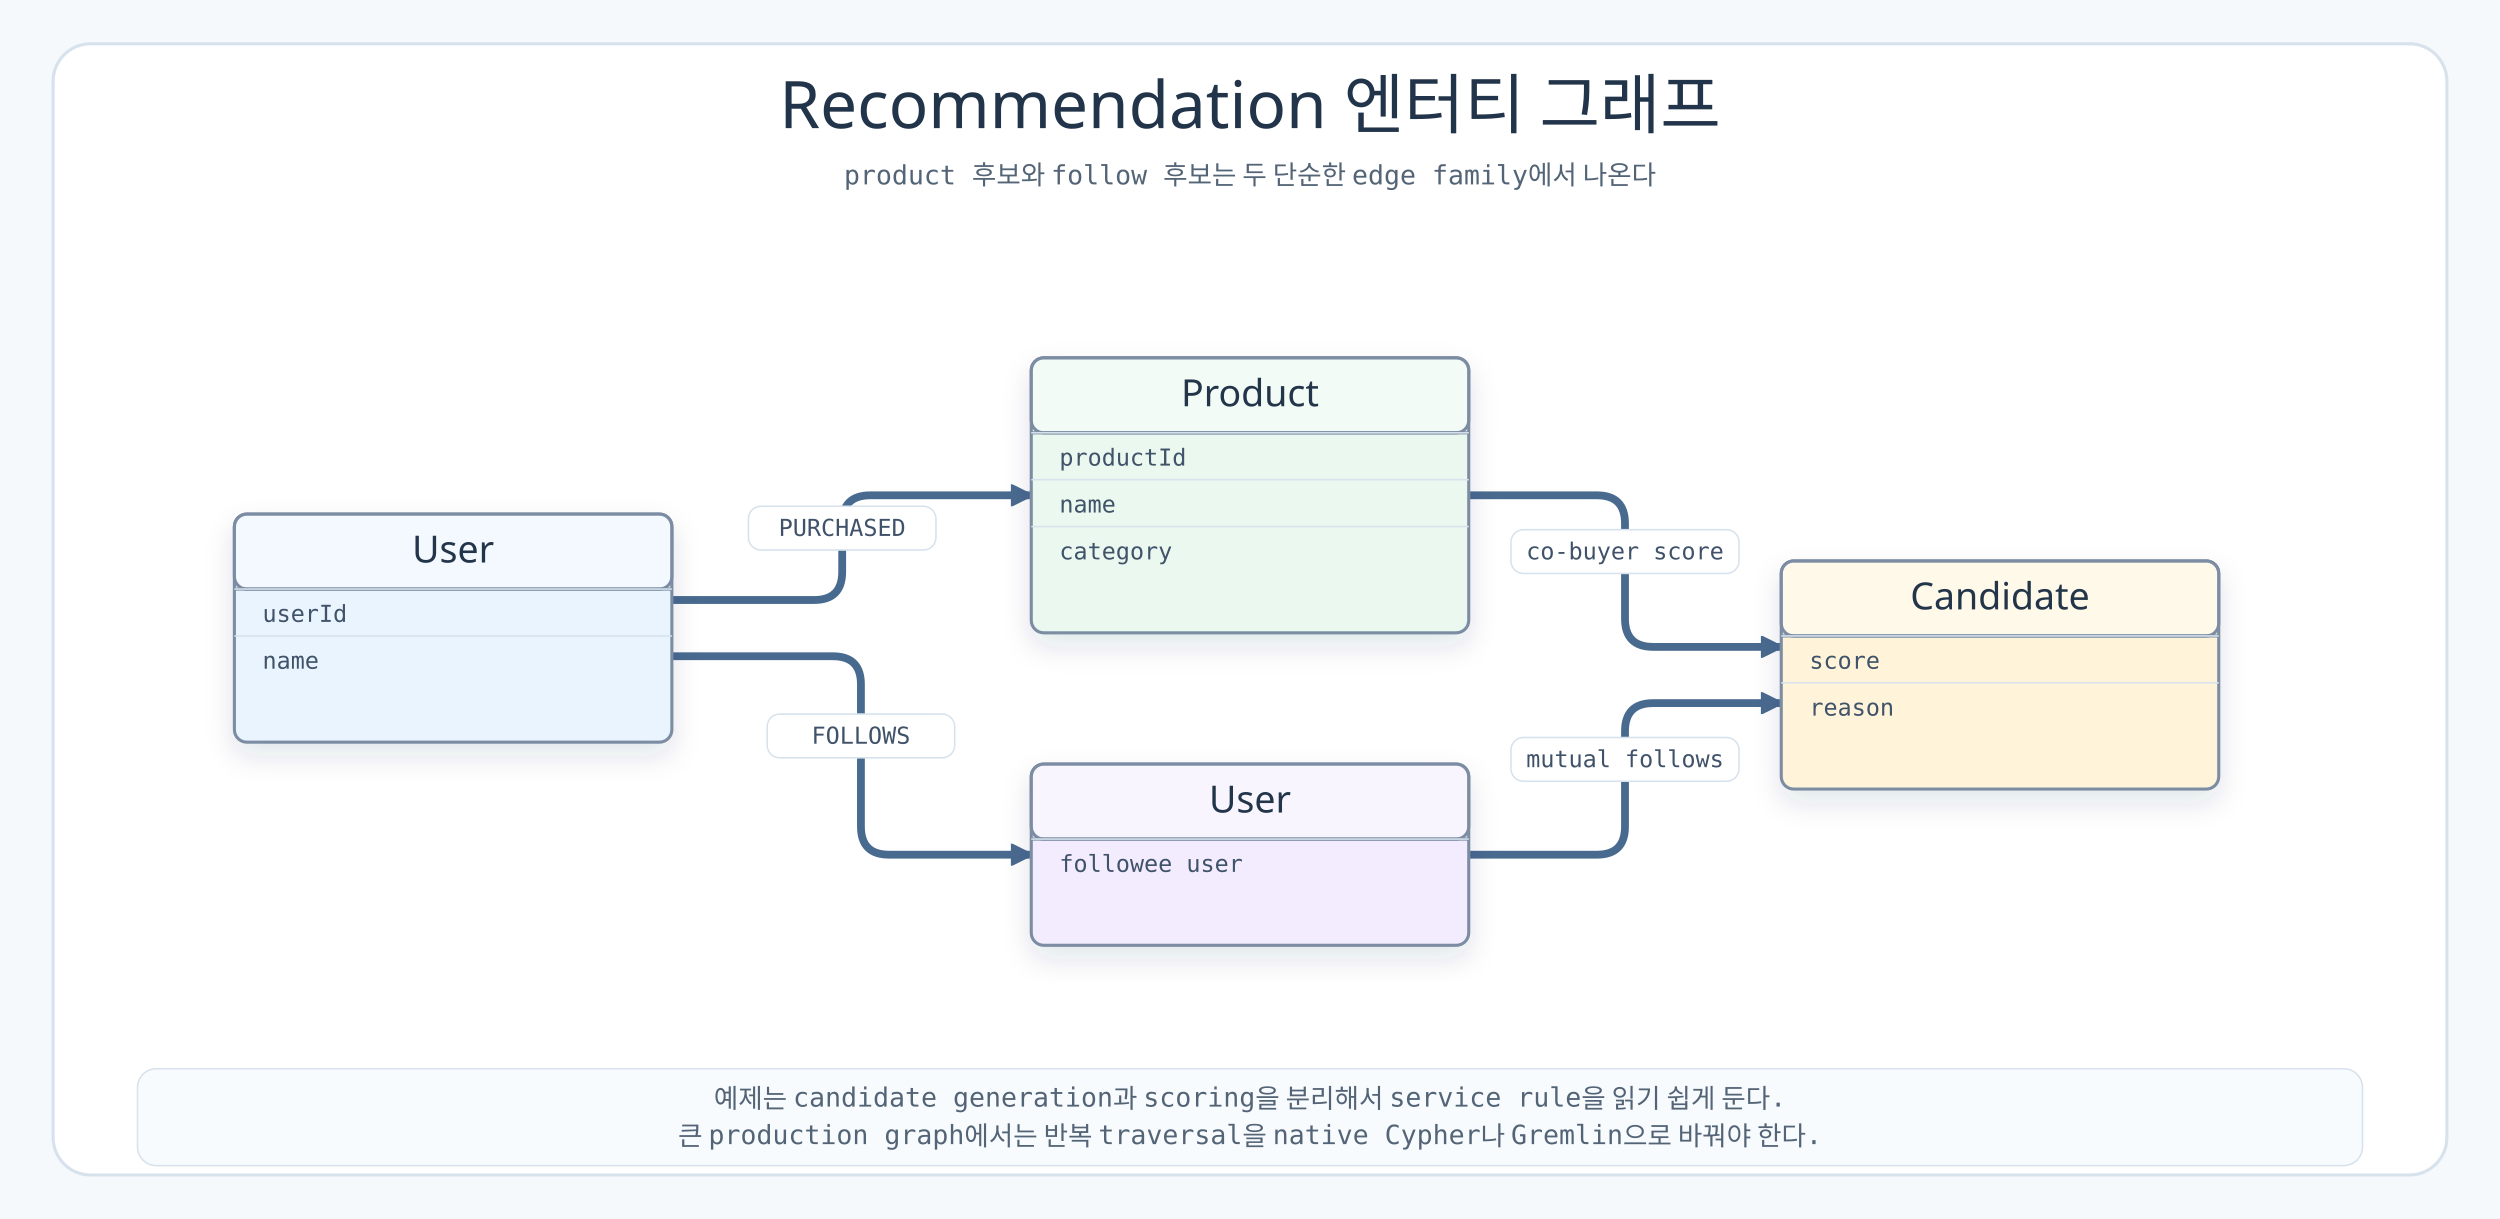
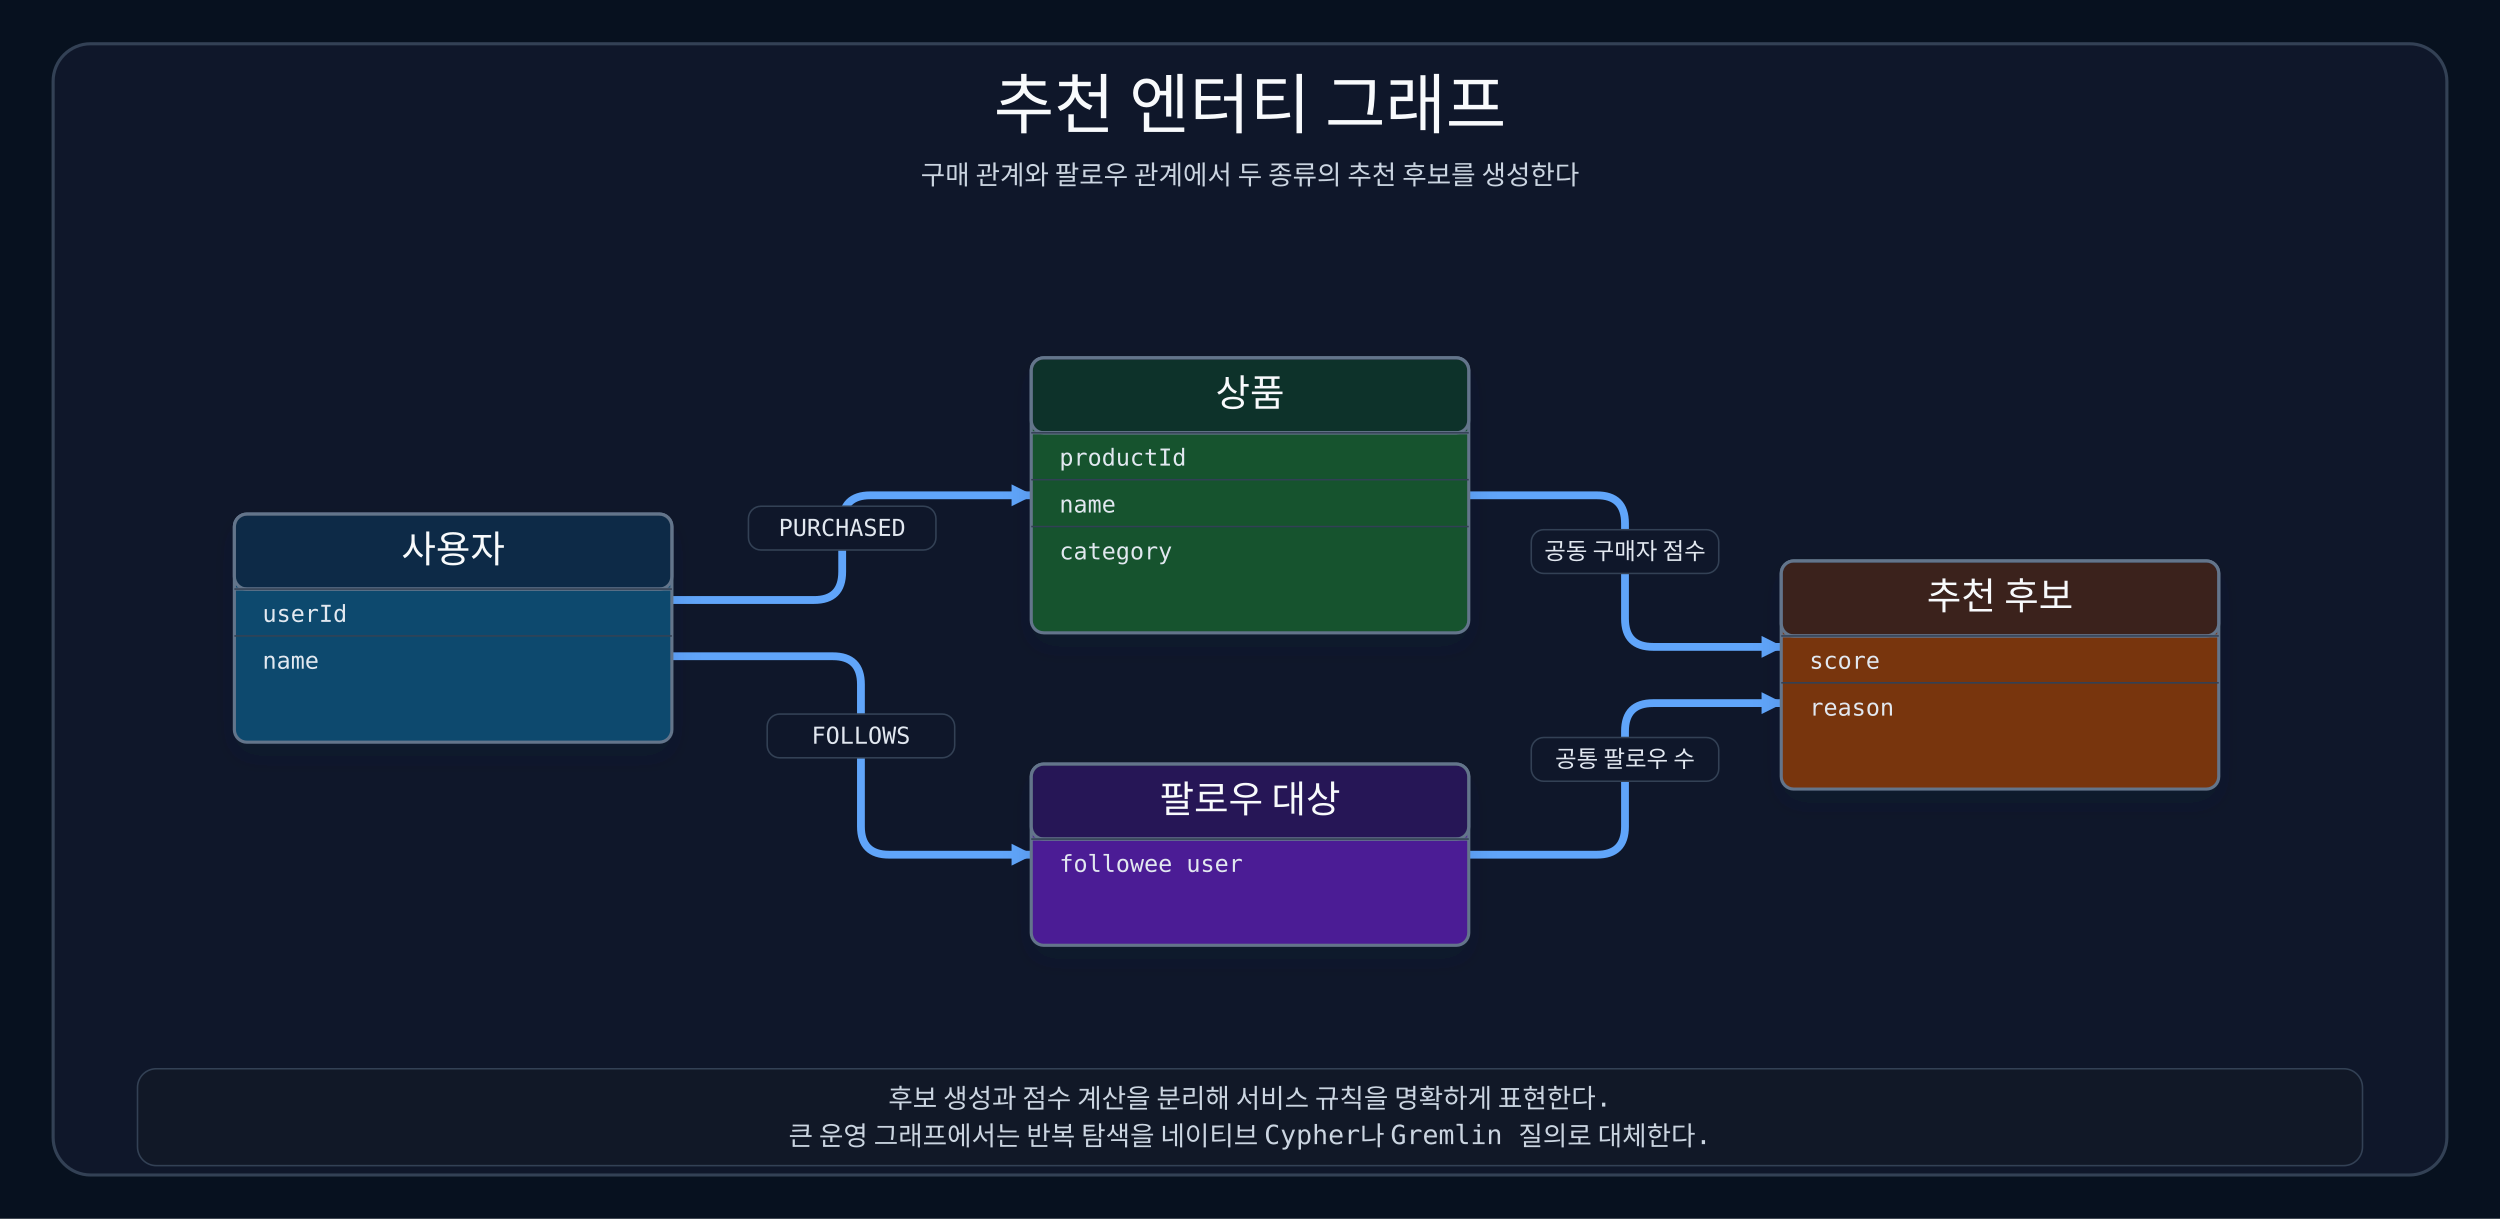
<svg xmlns="http://www.w3.org/2000/svg" width="1600" height="780" viewBox="0 0 1600 780">
  <defs>
-     <marker id="arrow" markerWidth="14" markerHeight="14" refX="13" refY="7" orient="auto" markerUnits="userSpaceOnUse">
-       <path d="M 0 0 L 14 7 L 0 14 Z" fill="#496A8F" stroke="#496A8F" />
+     <marker id="arrow" markerWidth="14" markerHeight="14" refX="9" refY="5" orient="auto" markerUnits="userSpaceOnUse" viewBox="0 0 10 10">
+       <path d="M 0 0 L 10 5 L 0 10 Z" fill="#60A5FA" />
    </marker>
    <filter id="shadow" x="-20%" y="-20%" width="140%" height="140%">
      <feDropShadow dx="0" dy="8" stdDeviation="9" flood-color="#22344A" flood-opacity="0.12" />
    </filter>
    <style>
-     .canvas{fill:#F6F9FC}.frame{fill:#FFFFFF;stroke:#D7E2EC;stroke-width:2}
-     .title{font-family:"goorm Sans","Architects Daughter","Comic Sans MS",sans-serif;font-size:42px;fill:#22344A;font-weight:400}
-     .subtitle,.footer,.axis{font-family:"goorm Sans Code","goorm Sans","Comic Mono","Comic Sans MS",monospace;font-size:17px;fill:#536476;font-weight:400}
-     .nodeTitle,.participant{font-family:"goorm Sans","Architects Daughter","Comic Sans MS",sans-serif;font-size:24px;fill:#22344A;font-weight:400}
-     .nodeBody,.labelText,.num{font-family:"goorm Sans Code","goorm Sans","Comic Mono","Comic Sans MS",monospace;font-size:16px;fill:#3F5269;font-weight:400}
-     .tableTitle{font-family:"goorm Sans","Architects Daughter","Comic Sans MS",sans-serif;font-size:24px;fill:#22344A;font-weight:400}
-     .tableField,.edgeLabel{font-family:"goorm Sans Code","goorm Sans","Comic Mono","Comic Sans MS",monospace;font-size:15px;fill:#3F5269;font-weight:400}
-     .edge{fill:none;stroke:#496A8F;stroke-width:5;stroke-linecap:round;stroke-linejoin:round;marker-end:url(#arrow)}
-     .bus{fill:none;stroke:#496A8F;stroke-width:5;stroke-linecap:round;stroke-linejoin:round}
-     .lifeline{stroke:#91A6BD;stroke-width:2;stroke-dasharray:8 8}
+     .canvas{fill:#07111F}.frame{fill:#0F172A;stroke:#334155;stroke-width:2}
+     .title{font-family:"goorm Sans","Architects Daughter","Comic Sans MS",sans-serif;font-size:42px;fill:#F8FAFC;font-weight:400}
+     .subtitle,.footer,.axis{font-family:"goorm Sans Code","goorm Sans","Comic Mono","Comic Sans MS",monospace;font-size:17px;fill:#CBD5E1;font-weight:400}
+     .nodeTitle,.participant{font-family:"goorm Sans","Architects Daughter","Comic Sans MS",sans-serif;font-size:24px;fill:#F8FAFC;font-weight:400}
+     .nodeBody,.labelText,.num{font-family:"goorm Sans Code","goorm Sans","Comic Mono","Comic Sans MS",monospace;font-size:16px;fill:#E2E8F0;font-weight:400}
+     .tableTitle{font-family:"goorm Sans","Architects Daughter","Comic Sans MS",sans-serif;font-size:24px;fill:#F8FAFC;font-weight:400}
+     .tableField,.edgeLabel{font-family:"goorm Sans Code","goorm Sans","Comic Mono","Comic Sans MS",monospace;font-size:15px;fill:#E2E8F0;font-weight:400}
+     .edge{fill:none;stroke:#60A5FA;stroke-width:5;stroke-linecap:round;stroke-linejoin:round;marker-end:url(#arrow)}
+     .bus{fill:none;stroke:#60A5FA;stroke-width:5;stroke-linecap:round;stroke-linejoin:round}
+     .lifeline{stroke:#64748B;stroke-width:2;stroke-dasharray:8 8}
    g[id]{filter:url(#shadow)}
  </style>
  </defs>
  <rect class="canvas" width="1600" height="780" />
  <rect class="frame" x="34" y="28" width="1532" height="724" rx="24" />
-   <text class="title" x="800" y="82" text-anchor="middle">Recommendation 엔터티 그래프</text>
-   <text class="subtitle" x="800" y="118" text-anchor="middle">product 후보와 follow 후보는 두 단순한 edge family에서 나온다</text>
+   <text class="title" x="800" y="82" text-anchor="middle">추천 엔터티 그래프</text>
+   <text class="subtitle" x="800" y="118" text-anchor="middle">구매 관계와 팔로우 관계에서 두 종류의 추천 후보를 생성한다</text>
  <g>
    <path class="edge" data-connector="user-to-product" d="M430 384 L521 384 Q539 384 539 366 L539 335 Q539 317 557 317 L660 317" />
-     <rect x="479" y="324" width="120" height="28" rx="8" fill="#FFFFFF" stroke="#D7E2EC" />
+     <rect x="479" y="324" width="120" height="28" rx="8" fill="#0F172A" stroke="#334155" />
    <text class="edgeLabel" x="539" y="343" text-anchor="middle">PURCHASED</text>
  </g>
  <g>
    <path class="edge" data-connector="user-to-followee" d="M430 420 L533 420 Q551 420 551 438 L551 529 Q551 547 569 547 L660 547" />
-     <rect x="491" y="457" width="120" height="28" rx="8" fill="#FFFFFF" stroke="#D7E2EC" />
+     <rect x="491" y="457" width="120" height="28" rx="8" fill="#0F172A" stroke="#334155" />
    <text class="edgeLabel" x="551" y="476" text-anchor="middle">FOLLOWS</text>
  </g>
  <g>
    <path class="edge" data-connector="product-to-candidate" d="M940 317 L1022 317 Q1040 317 1040 335 L1040 396 Q1040 414 1058 414 L1140 414" />
-     <rect x="967" y="339" width="146" height="28" rx="8" fill="#FFFFFF" stroke="#D7E2EC" />
-     <text class="edgeLabel" x="1040" y="358" text-anchor="middle">co-buyer score</text>
+     <rect x="980" y="339" width="120" height="28" rx="8" fill="#0F172A" stroke="#334155" />
+     <text class="edgeLabel" x="1040" y="358" text-anchor="middle">공동 구매자 점수</text>
  </g>
  <g>
    <path class="edge" data-connector="followee-to-candidate" d="M940 547 L1022 547 Q1040 547 1040 529 L1040 468 Q1040 450 1058 450 L1140 450" />
-     <rect x="967" y="472" width="146" height="28" rx="8" fill="#FFFFFF" stroke="#D7E2EC" />
-     <text class="edgeLabel" x="1040" y="491" text-anchor="middle">mutual follows</text>
+     <rect x="980" y="472" width="120" height="28" rx="8" fill="#0F172A" stroke="#334155" />
+     <text class="edgeLabel" x="1040" y="491" text-anchor="middle">공통 팔로우 수</text>
  </g>
  <g id="user">
-     <rect x="150" y="329" width="280" height="146" rx="8" fill="#EAF4FF" stroke="#7B8CA3" stroke-width="2" />
-     <rect x="150" y="329" width="280" height="48" rx="8" fill="#FFFFFF" fill-opacity="0.45" stroke="#7B8CA3" stroke-width="2" />
-     <line x1="150" y1="377" x2="430" y2="377" stroke="#7B8CA3" stroke-width="2" />
-     <text class="tableTitle" x="290" y="360" text-anchor="middle">User</text>
-     <line x1="150" y1="377" x2="430" y2="377" stroke="#D7E2EC" />
+     <rect x="150" y="329" width="280" height="146" rx="8" fill="#0C4A6E" stroke="#64748B" stroke-width="2" />
+     <rect x="150" y="329" width="280" height="48" rx="8" fill="#0F172A" fill-opacity="0.58" stroke="#64748B" stroke-width="2" />
+     <line x1="150" y1="377" x2="430" y2="377" stroke="#64748B" stroke-width="2" />
+     <text class="tableTitle" x="290" y="360" text-anchor="middle">사용자</text>
+     <line x1="150" y1="377" x2="430" y2="377" stroke="#334155" />
    <text class="tableField" x="168" y="398">userId</text>
-     <line x1="150" y1="407" x2="430" y2="407" stroke="#D7E2EC" />
+     <line x1="150" y1="407" x2="430" y2="407" stroke="#334155" />
    <text class="tableField" x="168" y="428">name</text>
  </g>
  <g id="product">
-     <rect x="660" y="229" width="280" height="176" rx="8" fill="#EAF8EF" stroke="#7B8CA3" stroke-width="2" />
-     <rect x="660" y="229" width="280" height="48" rx="8" fill="#FFFFFF" fill-opacity="0.45" stroke="#7B8CA3" stroke-width="2" />
-     <line x1="660" y1="277" x2="940" y2="277" stroke="#7B8CA3" stroke-width="2" />
-     <text class="tableTitle" x="800" y="260" text-anchor="middle">Product</text>
-     <line x1="660" y1="277" x2="940" y2="277" stroke="#D7E2EC" />
+     <rect x="660" y="229" width="280" height="176" rx="8" fill="#14532D" stroke="#64748B" stroke-width="2" />
+     <rect x="660" y="229" width="280" height="48" rx="8" fill="#0F172A" fill-opacity="0.58" stroke="#64748B" stroke-width="2" />
+     <line x1="660" y1="277" x2="940" y2="277" stroke="#64748B" stroke-width="2" />
+     <text class="tableTitle" x="800" y="260" text-anchor="middle">상품</text>
+     <line x1="660" y1="277" x2="940" y2="277" stroke="#334155" />
    <text class="tableField" x="678" y="298">productId</text>
-     <line x1="660" y1="307" x2="940" y2="307" stroke="#D7E2EC" />
+     <line x1="660" y1="307" x2="940" y2="307" stroke="#334155" />
    <text class="tableField" x="678" y="328">name</text>
-     <line x1="660" y1="337" x2="940" y2="337" stroke="#D7E2EC" />
+     <line x1="660" y1="337" x2="940" y2="337" stroke="#334155" />
    <text class="tableField" x="678" y="358">category</text>
  </g>
  <g id="followee">
-     <rect x="660" y="489" width="280" height="116" rx="8" fill="#F3ECFF" stroke="#7B8CA3" stroke-width="2" />
-     <rect x="660" y="489" width="280" height="48" rx="8" fill="#FFFFFF" fill-opacity="0.45" stroke="#7B8CA3" stroke-width="2" />
-     <line x1="660" y1="537" x2="940" y2="537" stroke="#7B8CA3" stroke-width="2" />
-     <text class="tableTitle" x="800" y="520" text-anchor="middle">User</text>
-     <line x1="660" y1="537" x2="940" y2="537" stroke="#D7E2EC" />
+     <rect x="660" y="489" width="280" height="116" rx="8" fill="#4C1D95" stroke="#64748B" stroke-width="2" />
+     <rect x="660" y="489" width="280" height="48" rx="8" fill="#0F172A" fill-opacity="0.58" stroke="#64748B" stroke-width="2" />
+     <line x1="660" y1="537" x2="940" y2="537" stroke="#64748B" stroke-width="2" />
+     <text class="tableTitle" x="800" y="520" text-anchor="middle">팔로우 대상</text>
+     <line x1="660" y1="537" x2="940" y2="537" stroke="#334155" />
    <text class="tableField" x="678" y="558">followee user</text>
  </g>
  <g id="candidate">
-     <rect x="1140" y="359" width="280" height="146" rx="8" fill="#FFF4D9" stroke="#7B8CA3" stroke-width="2" />
-     <rect x="1140" y="359" width="280" height="48" rx="8" fill="#FFFFFF" fill-opacity="0.45" stroke="#7B8CA3" stroke-width="2" />
-     <line x1="1140" y1="407" x2="1420" y2="407" stroke="#7B8CA3" stroke-width="2" />
-     <text class="tableTitle" x="1280" y="390" text-anchor="middle">Candidate</text>
-     <line x1="1140" y1="407" x2="1420" y2="407" stroke="#D7E2EC" />
+     <rect x="1140" y="359" width="280" height="146" rx="8" fill="#78350F" stroke="#64748B" stroke-width="2" />
+     <rect x="1140" y="359" width="280" height="48" rx="8" fill="#0F172A" fill-opacity="0.58" stroke="#64748B" stroke-width="2" />
+     <line x1="1140" y1="407" x2="1420" y2="407" stroke="#64748B" stroke-width="2" />
+     <text class="tableTitle" x="1280" y="390" text-anchor="middle">추천 후보</text>
+     <line x1="1140" y1="407" x2="1420" y2="407" stroke="#334155" />
    <text class="tableField" x="1158" y="428">score</text>
-     <line x1="1140" y1="437" x2="1420" y2="437" stroke="#D7E2EC" />
+     <line x1="1140" y1="437" x2="1420" y2="437" stroke="#334155" />
    <text class="tableField" x="1158" y="458">reason</text>
  </g>
-   <rect x="88" y="684" width="1424" height="62" rx="12" fill="#F8FBFE" stroke="#D7E2EC" />
-   <text class="footer" x="800" y="709" text-anchor="middle">예제는 candidate generation과 scoring을 분리해서 service rule을 읽기 쉽게 둔다.</text>
-   <text class="footer" x="800" y="733" text-anchor="middle">큰 production graph에서는 반복 traversal을 native Cypher나 Gremlin으로 바꿔야 한다.</text>
+   <rect x="88" y="684" width="1424" height="62" rx="12" fill="#111827" stroke="#334155" />
+   <text class="footer" x="800" y="709" text-anchor="middle">후보 생성과 점수 계산을 분리해 서비스 규칙을 명확하게 표현한다.</text>
+   <text class="footer" x="800" y="733" text-anchor="middle">큰 운영 그래프에서는 반복 탐색을 네이티브 Cypher나 Gremlin 질의로 대체한다.</text>
</svg>
